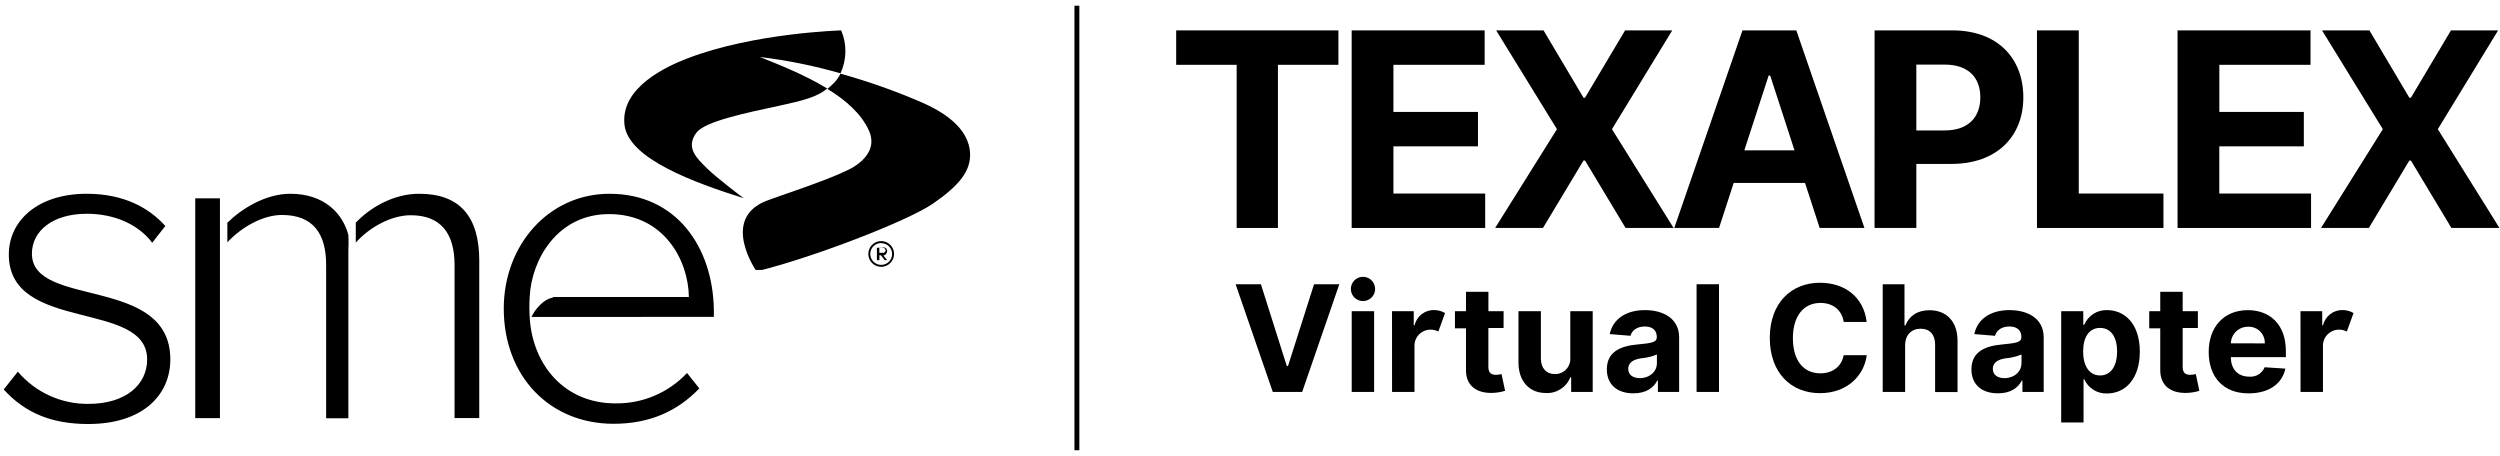
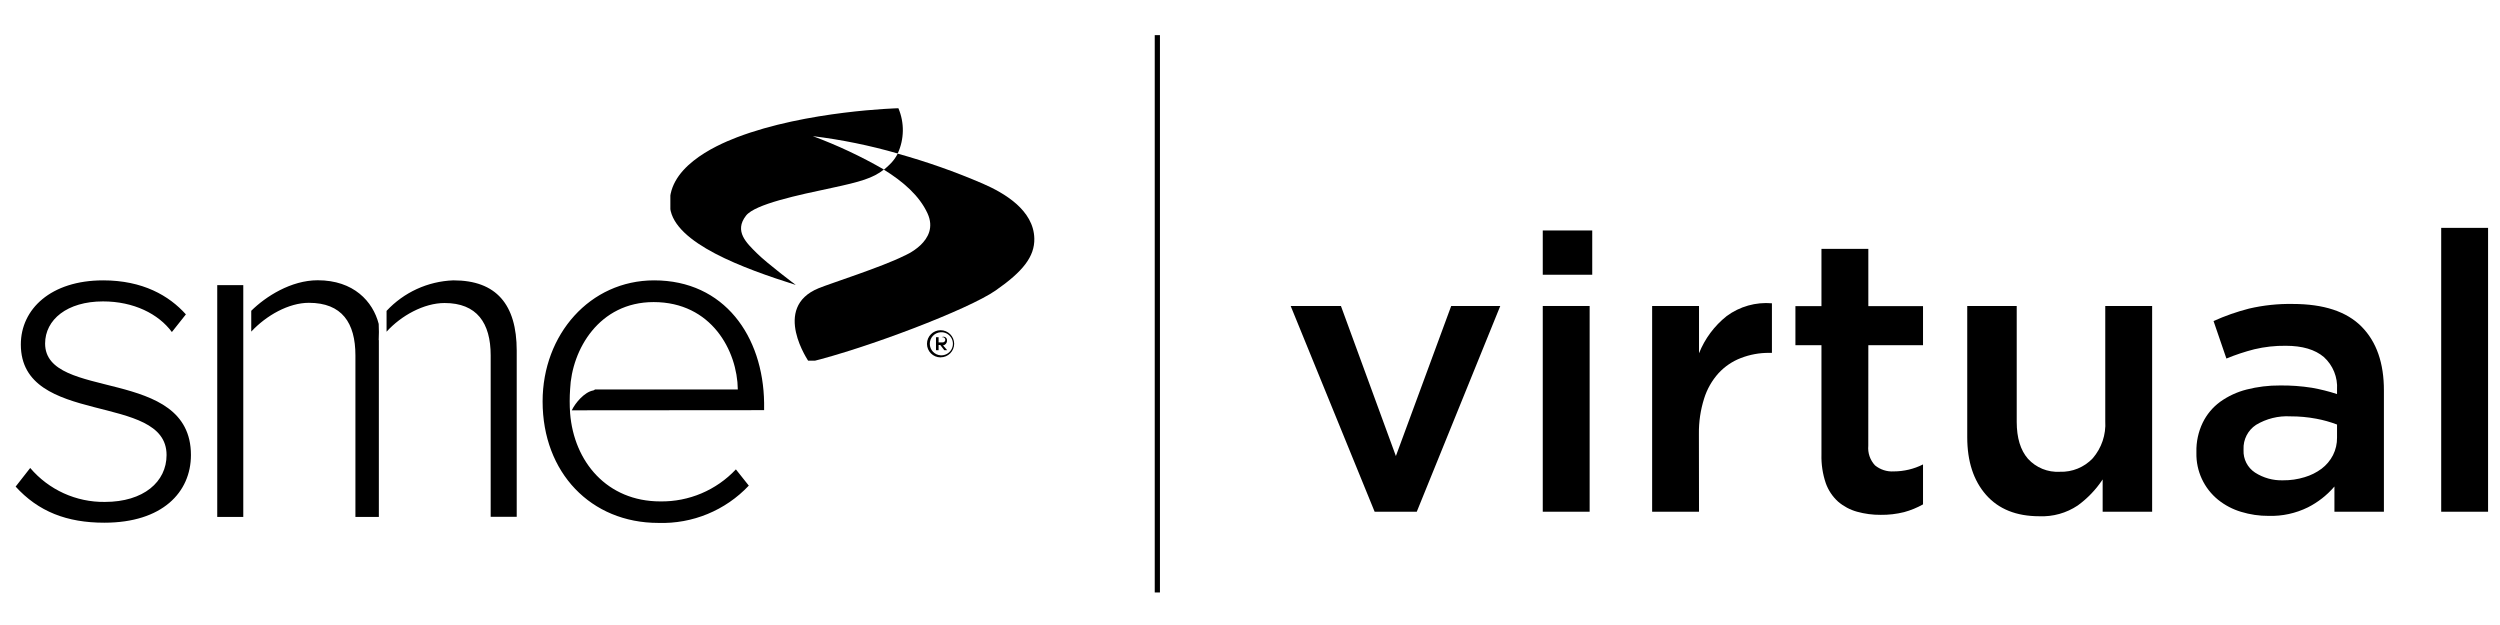
- <svg xmlns="http://www.w3.org/2000/svg" viewBox="0 0 658 120">
+ <svg xmlns="http://www.w3.org/2000/svg" viewBox="0 0 480 120">
  <defs>
-     <style>.cls-1,.cls-2{fill:none;}.cls-2{stroke:#000;stroke-miterlimit:10;stroke-width:1.29px;}.cls-3{clip-path:url(#clip-path);}</style>
+     <style>.cls-1,.cls-5{fill:none;}.cls-2{clip-path:url(#clip-path);}.cls-3{clip-path:url(#clip-path-2);}.cls-4{clip-path:url(#clip-path-3);}.cls-5{stroke:#000;stroke-miterlimit:10;}.cls-6{clip-path:url(#clip-path-5);}.cls-7{fill:#eaeaea;}.cls-8{fill:#f3f3f3;}.cls-9{clip-path:url(#clip-path-6);}.cls-10{fill:#3151b7;}</style>
    <clipPath id="clip-path">
-       <rect class="cls-1" x="164.49" y="8" width="91" height="63.05" />
+       <rect class="cls-1" x="2.71" y="6.25" width="475" height="107.5" />
+     </clipPath>
+     <clipPath id="clip-path-2">
+       <rect class="cls-1" x="2.71" y="6.75" width="475" height="107.5" />
+     </clipPath>
+     <clipPath id="clip-path-3">
+       <rect class="cls-1" x="128.71" y="20.75" width="70" height="48.5" />
+     </clipPath>
+     <clipPath id="clip-path-5">
+       <rect class="cls-1" x="-500" y="-551" width="1280" height="384" />
+     </clipPath>
+     <clipPath id="clip-path-6">
+       <rect class="cls-1" x="-500" y="-148" width="4000" height="128" />
    </clipPath>
  </defs>
  <g id="Light_15x_Logo" data-name="Light 15x Logo">
-     <g id="Texaplex_Wordmark" data-name="Texaplex Wordmark">
-       <path d="M309.57,8h42.7v9.06H336.35V60H325.49V17.06H309.57Z" />
-       <path d="M355.76,8h35v9.06H366.75v12.4H389v9.06H366.75V50.94H390.9V60H355.76Z" />
-       <path d="M416.78,25.72h.4L427.72,8h12.41L424.27,34l16.22,26H427.85L417.18,42.25h-.4L406.11,60H393.52l16.27-26-16-26h12.47Z" />
-       <path d="M440.67,60,458.62,8h14.17l17.93,52H478.94l-3.86-11.86H456.31L452.45,60Zm31.64-20.44-6.4-19.68h-.4l-6.4,19.68Z" />
-       <path d="M493.39,8H513.9c11.81,0,18.64,7.29,18.64,17.62s-7,17.52-18.91,17.52h-9.25V60h-11Zm18.46,26.33c6.29,0,9.37-3.55,9.37-8.71S518.14,17,511.8,17h-7.42V34.33Z" />
-       <path d="M536.13,8h11V50.94h22.29V60H536.13Z" />
-       <path d="M573.13,8h35v9.06h-24v12.4h22.24v9.06H584.12V50.94h24.15V60H573.13Z" />
-       <path d="M634.14,25.72h.41L645.09,8H657.5L641.63,34l16.23,26H645.21L634.55,42.25h-.41L623.48,60H610.89l16.27-26-16-26h12.47Z" />
-       <path d="M338.69,96.35H339l6.86-21.54h6.65l-9.78,28.35H335l-9.79-28.35h6.66Z" />
-       <path d="M355.55,76.14a3.19,3.19,0,1,1,3.19,3.1A3.17,3.17,0,0,1,355.55,76.14Zm.22,5.76h5.9v21.26h-5.9Z" />
-       <path d="M366.38,81.9h5.72v3.71h.22a5.16,5.16,0,0,1,5.11-4,5.61,5.61,0,0,1,2.91.78l-1.77,4.87a4.38,4.38,0,0,0-2-.5,4.22,4.22,0,0,0-4.28,4.39v12h-5.9Z" />
-       <path d="M395.74,86.33h-4V96.57c0,1.64.81,2.08,2,2.08a6.94,6.94,0,0,0,1.47-.19l.93,4.4a12.79,12.79,0,0,1-3.2.55c-4.28.17-7.12-1.89-7.09-6v-11h-2.91V81.9h2.91V76.8h5.9v5.1h4Z" />
-       <path d="M413.3,81.9h5.9v21.26h-5.67V99.3h-.22a6.52,6.52,0,0,1-6.45,4.14c-4.28,0-7.18-3-7.2-8V81.9h5.9V94.39c0,2.5,1.45,4.07,3.68,4.07a4,4,0,0,0,4.06-4.35Z" />
-       <path d="M422.92,97.22c0-4.75,3.77-6.16,8-6.55,3.7-.36,5.15-.54,5.15-1.91v-.08c0-1.74-1.14-2.75-3.15-2.75s-3.38,1-3.78,2.45l-5.46-.45c.82-3.87,4.17-6.31,9.27-6.31,4.73,0,9,2.13,9,7.2v14.34h-5.59v-3h-.17c-1,2-3.07,3.36-6.21,3.36C425.92,103.57,422.92,101.43,422.92,97.22Zm13.18-1.66V93.3a13.9,13.9,0,0,1-4.1,1c-2.08.29-3.45,1.11-3.45,2.77s1.3,2.46,3.12,2.46C434.25,99.49,436.1,97.79,436.1,95.56Z" />
-       <path d="M452.44,103.16h-5.9V74.81h5.9Z" />
-       <path d="M485.26,84.73c-.46-3.11-2.82-5-6.11-5-4.38,0-7.26,3.37-7.26,9.27,0,6.06,2.92,9.26,7.22,9.26,3.2,0,5.58-1.75,6.15-4.78l6.07,0c-.66,5.22-5,10-12.31,10-7.59,0-13.21-5.32-13.21-14.56S471.53,74.42,479,74.42c6.56,0,11.52,3.77,12.31,10.31Z" />
-       <path d="M501.43,103.16h-5.9V74.81h5.73V85.65h.25c1-2.51,3.13-4,6.35-4,4.44,0,7.37,3,7.36,8v13.54h-5.9V90.67c0-2.61-1.4-4.15-3.8-4.15s-4.08,1.61-4.09,4.35Z" />
-       <path d="M518.88,97.22c0-4.75,3.78-6.16,8-6.55,3.69-.36,5.15-.54,5.15-1.91v-.08c0-1.74-1.15-2.75-3.16-2.75s-3.38,1-3.78,2.45l-5.45-.45c.81-3.87,4.16-6.31,9.26-6.31,4.73,0,9,2.13,9,7.2v14.34h-5.6v-3h-.16c-1,2-3.08,3.36-6.22,3.36C521.88,103.57,518.88,101.43,518.88,97.22Zm13.18-1.66V93.3a13.9,13.9,0,0,1-4.1,1c-2.08.29-3.45,1.11-3.45,2.77s1.31,2.46,3.12,2.46C530.22,99.49,532.06,97.79,532.06,95.56Z" />
-       <path d="M542.51,81.9h5.81v3.57h.26a6.28,6.28,0,0,1,6-3.85c4.67,0,8.62,3.63,8.62,10.94,0,7.11-3.78,11-8.63,11a6.3,6.3,0,0,1-6-3.75h-.18v11.38h-5.89Zm10.24,16.92c2.89,0,4.47-2.58,4.47-6.29s-1.55-6.22-4.47-6.22-4.47,2.43-4.47,6.22S549.91,98.82,552.75,98.82Z" />
-       <path d="M578.48,86.33h-4V96.57c0,1.64.82,2.08,2,2.08a6.92,6.92,0,0,0,1.46-.19l.93,4.4a12.61,12.61,0,0,1-3.2.55c-4.28.17-7.11-1.89-7.09-6v-11h-2.9V81.9h2.9V76.8h5.9v5.1h4Z" />
-       <path d="M581.33,92.63c0-6.57,4-11,10.31-11,5.62,0,10,3.57,10,10.8V94H587.16c0,3.17,1.86,5.13,4.81,5.13a4,4,0,0,0,4.09-2.47l5.45.36c-.83,4-4.37,6.51-9.63,6.51C585.33,103.58,581.33,99.37,581.33,92.63Zm14.76-2.25A4.2,4.2,0,0,0,591.74,86a4.48,4.48,0,0,0-4.58,4.36Z" />
-       <path d="M605.49,81.9h5.72v3.71h.22a5.17,5.17,0,0,1,5.11-4,5.61,5.61,0,0,1,2.91.78l-1.77,4.87a4.38,4.38,0,0,0-2-.5,4.23,4.23,0,0,0-4.28,4.39v12h-5.9Z" />
-     </g>
-     <line id="Divider" class="cls-2" x1="283.44" y1="1.5" x2="283.44" y2="118.5" />
-     <g id="SME_Logo" data-name="SME Logo">
-       <path d="M1,102.48l3.7-4.66a24,24,0,0,0,18.63,8.48c9.68,0,15.4-5,15.4-11.7C38.73,78.83,2.32,87.67,2.32,67c0-8.84,7.51-16,20.53-16,9.92,0,16.49,3.82,20.66,8.48L40.05,63.9c-3.34-4.54-9.55-7.64-17.2-7.64-9,0-14.45,4.54-14.45,10.51,0,14.45,36.43,5.61,36.43,27.83,0,9.31-7.17,17-21.62,17-9.31,0-16.47-2.74-22.21-9.07M187.89,83.4V81.58C187.64,65,178,51,160.42,51c-16,0-27.83,13.5-27.83,30.21,0,17.8,12.06,30.33,28.9,30.33,9.56,0,16.84-3.34,22.57-9.31l-3.23-4.06a25.34,25.34,0,0,1-18.86,8c-13.28,0-21.56-9.9-22.51-22a45,45,0,0,1-.05-6h0c.48-9.87,7.29-21.82,20.9-21.82,14.45,0,20.9,12.18,21,21.82H145.65a.69.69,0,0,1-.49.25c-2.11.43-4.36,3-5.29,5Zm-130-15.77V60.94h0V52.2h-6.5v57.85h6.5Zm33.8-1.7c.11-2.19,0-4.06,0-4.06v0C90.25,56.26,85.43,51,76.42,51c-6.67,0-13,4.08-16.58,7.63v5.14c3.75-4,9.34-7.19,14.37-7.19,8.27,0,11.63,5,11.63,13.14v40.36h5.85V65.93ZM110.24,51c-6.47,0-12.7,3.48-16.6,7.61v5.25c3.62-4.07,9.34-7.21,14.48-7.21,8.07,0,11.52,5,11.52,13.06v40.33h6.5V68.56C126.14,57,121,51,110.38,51" />
-       <g class="cls-3">
+     <g id="logo">
+       <g class="cls-2">
        <g class="cls-3">
-           <path d="M255.33,40.53c.1,4.55-2.86,8.27-9.68,13s-32.13,14.39-46.53,17.89c0,0-9.55-13.64,2.42-18.49,3-1.2,15.77-5.3,21.22-8,0,0,9.09-3.64,5.92-10.61-2-4.41-6.13-8-10.9-10.92a21,21,0,0,0,1.81-1.66,9.7,9.7,0,0,0,1.63-2.35,164.71,164.71,0,0,1,21.24,7.5c5.3,2.29,12.72,6.57,12.87,13.7" />
-           <path d="M221.4,8a13.9,13.9,0,0,1-.18,11.3A135.91,135.91,0,0,0,200,15c5.15,2.07,11.94,4.74,17.74,8.32-2.76,2.19-5.95,3.07-12.9,4.57-8.5,1.81-19.3,4.07-21.52,7-3,4,.14,6.81,2.73,9.39s9.7,7.9,9.7,7.9c-13-4.11-30.28-10.35-31.38-19.26C163.2,23,175.48,17.45,181.08,15.31,198.52,8.64,221.4,8,221.4,8" />
+           <path d="M3,93.43,5.8,89.85a18.5,18.5,0,0,0,14.33,6.52c7.45,0,11.85-3.87,11.85-9C32,75.24,4,82,4,66.14c0-6.8,5.78-12.31,15.8-12.31,7.62,0,12.67,2.94,15.89,6.53L33,63.75c-2.57-3.49-7.34-5.88-13.22-5.88-6.89,0-11.12,3.5-11.12,8.09,0,11.11,28,4.32,28,21.4,0,7.17-5.51,13-16.63,13-7.16,0-12.67-2.11-17.09-7M146.71,78.75v-1.4c-.18-12.77-7.62-23.52-21.12-23.52-12.31,0-21.41,10.39-21.41,23.24,0,13.69,9.28,23.33,22.23,23.33a22.85,22.85,0,0,0,17.36-7.16l-2.48-3.12a19.5,19.5,0,0,1-14.51,6.15c-10.22,0-16.59-7.61-17.32-16.94a33.05,33.05,0,0,1,0-4.58h0C109.78,67.15,115,58,125.5,58c11.11,0,16.07,9.36,16.16,16.78H114.23a.59.59,0,0,1-.39.2c-1.62.32-3.35,2.32-4.06,3.8Zm-100-12.13V61.47h0V54.75h-5v44.5h5Zm26-1.31a30.2,30.2,0,0,0,0-3.12v0C71.6,57.87,67.9,53.81,61,53.81c-5.13,0-10,3.13-12.76,5.86v4c2.89-3.11,7.19-5.53,11.06-5.53,6.36,0,8.94,3.85,8.94,10.1V99.25h4.5V65.31ZM87,53.83a18.44,18.44,0,0,0-12.78,5.86v4C77,60.6,81.4,58.18,85.36,58.18c6.2,0,8.85,3.83,8.85,10.05v31h5V67.33c0-8.9-3.95-13.5-12.12-13.5" />
+           <g class="cls-4">
+             <g class="cls-4">
+               <path d="M198.59,45.78c.08,3.49-2.2,6.36-7.44,10s-24.72,11.07-35.8,13.76c0,0-7.34-10.49,1.87-14.22,2.27-.92,12.13-4.08,16.32-6.18,0,0,7-2.8,4.55-8.16-1.55-3.39-4.71-6.14-8.38-8.4a14.71,14.71,0,0,0,1.39-1.28,7.68,7.68,0,0,0,1.26-1.8,127.06,127.06,0,0,1,16.34,5.76c4.07,1.77,9.78,5.06,9.89,10.55" />
+               <path d="M172.49,20.78a10.73,10.73,0,0,1-.13,8.69,104.65,104.65,0,0,0-16.3-3.33,90,90,0,0,1,13.65,6.41c-2.13,1.68-4.58,2.36-9.93,3.51-6.53,1.39-14.84,3.13-16.55,5.35-2.33,3,.11,5.24,2.1,7.22s7.46,6.08,7.46,6.08c-10-3.16-23.29-8-24.13-14.82-.93-7.57,8.51-11.87,12.82-13.52,13.41-5.13,31-5.59,31-5.59" />
+             </g>
+           </g>
+           <path d="M180.59,68.62A2.61,2.61,0,1,1,183.2,66a2.61,2.61,0,0,1-2.61,2.61m0-4.82a2.22,2.22,0,0,0,0,4.43,2.22,2.22,0,1,0,0-4.43m.72,3.45-.78-1h-.32v1h-.5v-2.5h1.11a.67.67,0,0,1,1,.68.87.87,0,0,1-.76.89l.8.93Zm-.1-2.5h-1v1H181a.5.5,0,1,0,0-1" />
+           <line class="cls-5" x1="222.21" y1="6.75" x2="222.21" y2="113.75" />
+           <polygon points="278.63 58.75 288.05 58.75 272.02 98.25 263.93 98.25 247.81 58.75 257.46 58.75 268.01 87.56 278.63 58.75" />
+           <path d="M296.21,44.25h9.5v8.5h-9.5Zm0,14.5h9v39.5h-9Z" />
+           <path d="M326.21,98.25h-9V58.75h9v9.08a17.33,17.33,0,0,1,5.32-7.15,12.81,12.81,0,0,1,8.68-2.45v9.52h-.52a14.7,14.7,0,0,0-5.46,1,11.38,11.38,0,0,0-4.27,2.9,13.06,13.06,0,0,0-2.77,4.87,21.63,21.63,0,0,0-1,6.81Z" />
+           <path d="M358.71,85.58A4.88,4.88,0,0,0,360,89.35a5.18,5.18,0,0,0,3.6,1.16,12.52,12.52,0,0,0,5.62-1.34v7.67a15.92,15.92,0,0,1-3.64,1.49,17.59,17.59,0,0,1-4.47.52,16.54,16.54,0,0,1-4.56-.6,9.46,9.46,0,0,1-3.64-1.94,8.72,8.72,0,0,1-2.36-3.54,15.78,15.78,0,0,1-.83-5.49v-21h-5v-7.5h5v-11h9v11h10.5v7.5h-10.5Z" />
+           <path d="M404.21,58.75h9v39.5h-9.5v-6.2a19.36,19.36,0,0,1-4.78,5,12.31,12.31,0,0,1-7.37,2.07q-6.63,0-10.24-4.11t-3.61-11.07V58.75h9.5V81q0,4.61,2.16,7.09a7.68,7.68,0,0,0,6.12,2.49A8.29,8.29,0,0,0,401.8,88a10,10,0,0,0,2.41-7.16Z" />
+           <path d="M448.21,98.25V93.41a16.5,16.5,0,0,1-5.09,4,16,16,0,0,1-7.53,1.64,17.76,17.76,0,0,1-5.31-.78,13,13,0,0,1-4.4-2.31,11.28,11.28,0,0,1-4.17-9v-.18a12.31,12.31,0,0,1,1.21-5.62,10.88,10.88,0,0,1,3.33-4,15.19,15.19,0,0,1,5.1-2.37,25.19,25.19,0,0,1,6.41-.78,36.53,36.53,0,0,1,6.12.44,35.16,35.16,0,0,1,4.83,1.21v-.86a7.75,7.75,0,0,0-2.53-6.25q-2.54-2.16-7.3-2.16a24.66,24.66,0,0,0-6.05.67,39.57,39.57,0,0,0-5.36,1.78L425,61.64a42,42,0,0,1,6.81-2.39,34.35,34.35,0,0,1,8.39-.89q8.93,0,13.23,4.36T457.71,75V98.25Zm.5-16.74a22.9,22.9,0,0,0-4-1.12,26.15,26.15,0,0,0-4.94-.45,11.55,11.55,0,0,0-6.62,1.64,5.35,5.35,0,0,0-2.39,4.69v.15a4.9,4.9,0,0,0,2.2,4.31,9.39,9.39,0,0,0,5.39,1.49,13.6,13.6,0,0,0,4.13-.6A10.41,10.41,0,0,0,445.74,90a7.68,7.68,0,0,0,2.19-2.6,7.23,7.23,0,0,0,.78-3.39Z" />
+           <rect x="468.71" y="43.75" width="9" height="54.5" />
        </g>
      </g>
-       <path d="M231.93,70.23a3.39,3.39,0,1,1,3.39-3.39,3.39,3.39,0,0,1-3.39,3.39m0-6.27a2.88,2.88,0,1,0,2.88,2.88A2.87,2.87,0,0,0,231.93,64m.93,4.49-1-1.3h-.41v1.3h-.65V65.2h1.43a.89.89,0,0,1,1.26.89,1.14,1.14,0,0,1-1,1.15l1,1.21Zm-.12-3.25h-1.3v1.3h1a.65.65,0,1,0,0-1.3" />
+     </g>
+   </g>
+   <g id="Reddit_Mobile_Header_Image" data-name="Reddit Mobile Header Image">
+     <g class="cls-6">
+       <polygon id="slice" class="cls-7" points="-500 -551 500 -551 -500 449 -500 -551" />
+       <polygon id="slice-2" data-name="slice" class="cls-8" points="-500 -551 300 -551 -500 249 -500 -551" />
+     </g>
+   </g>
+   <g id="Reddit_Banner_Image" data-name="Reddit Banner Image">
+     <g class="cls-9">
+       <polyline id="slice-3" data-name="slice" class="cls-10" points="-500 -147 940 -147 -500 1293 -500 -147" />
    </g>
  </g>
</svg>
